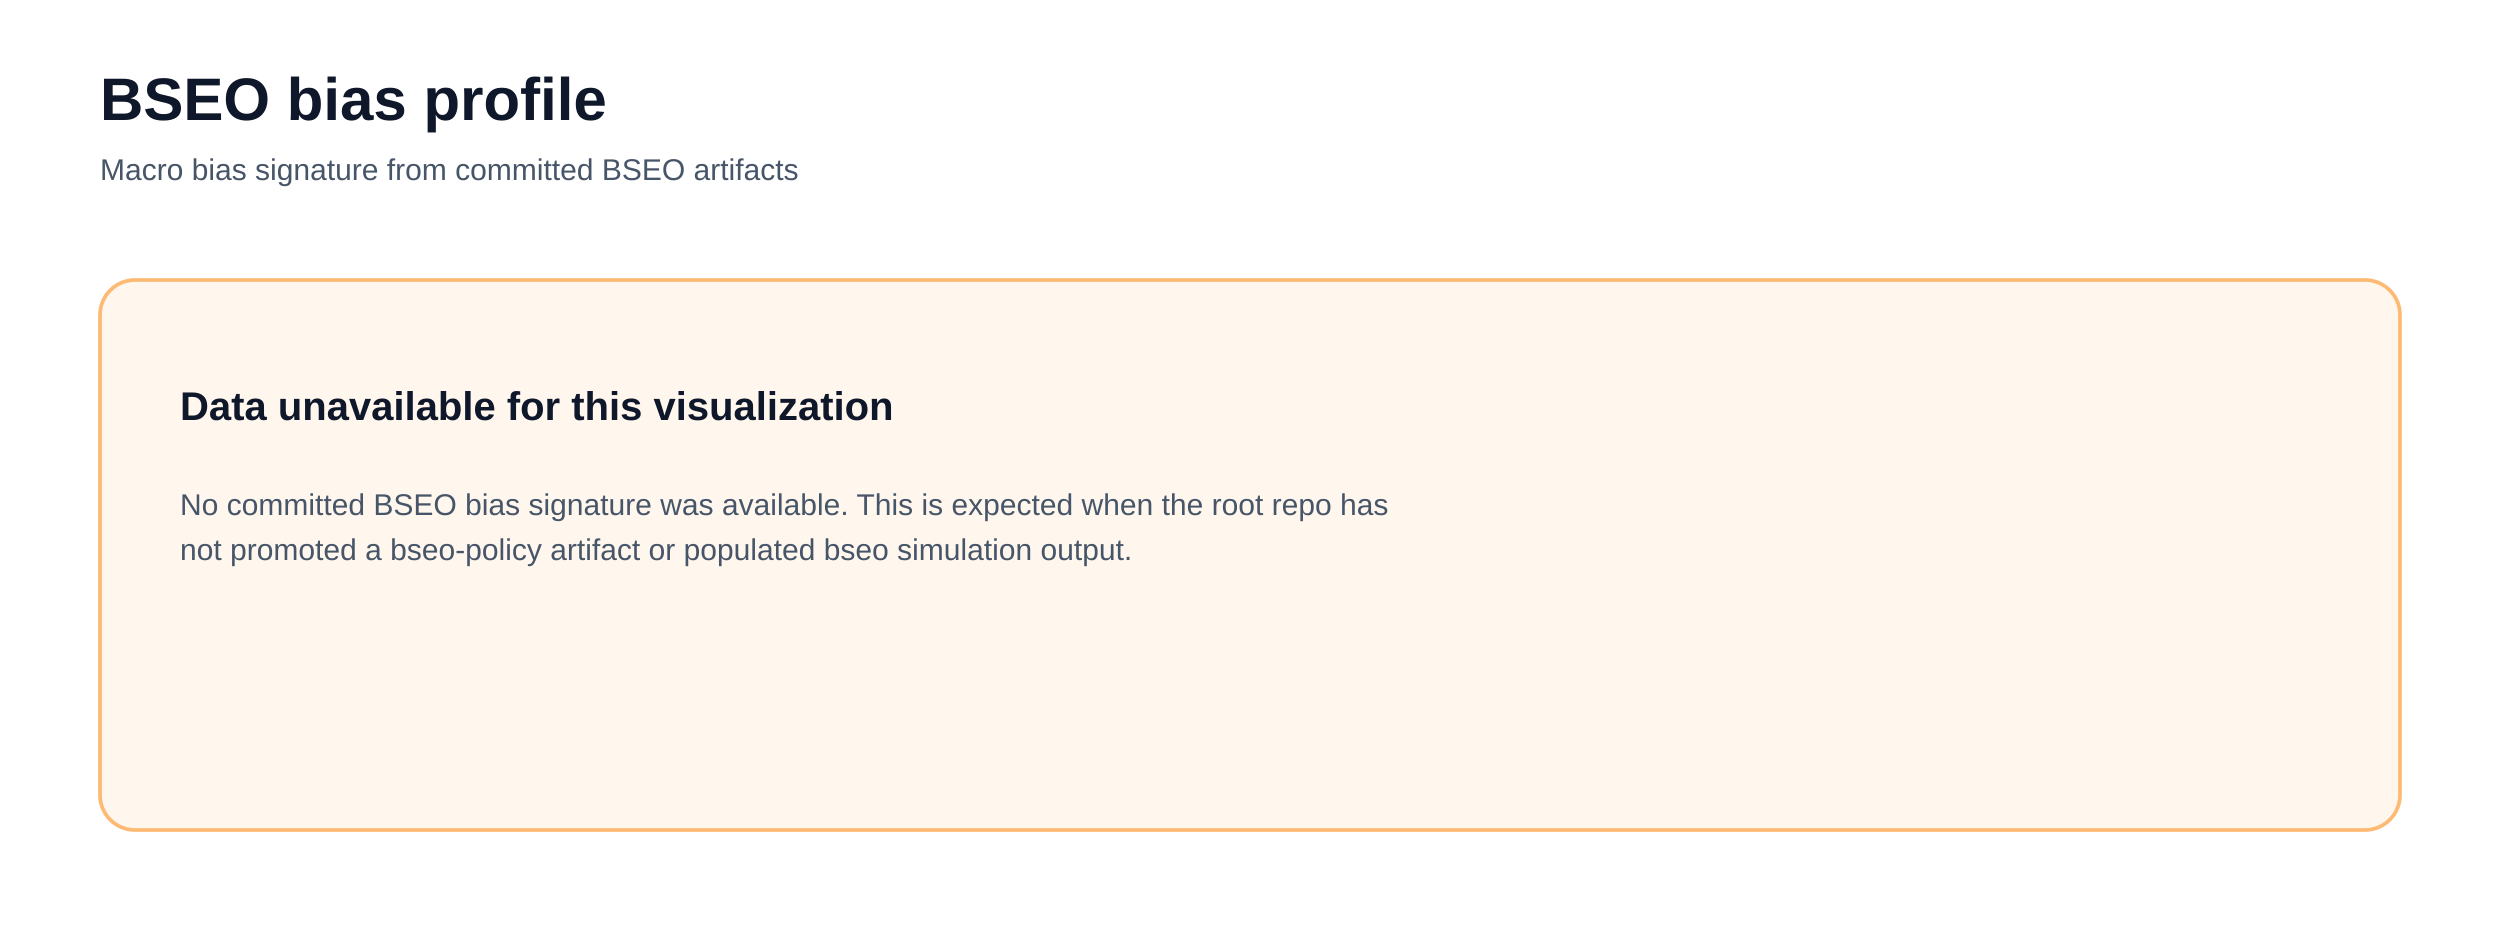
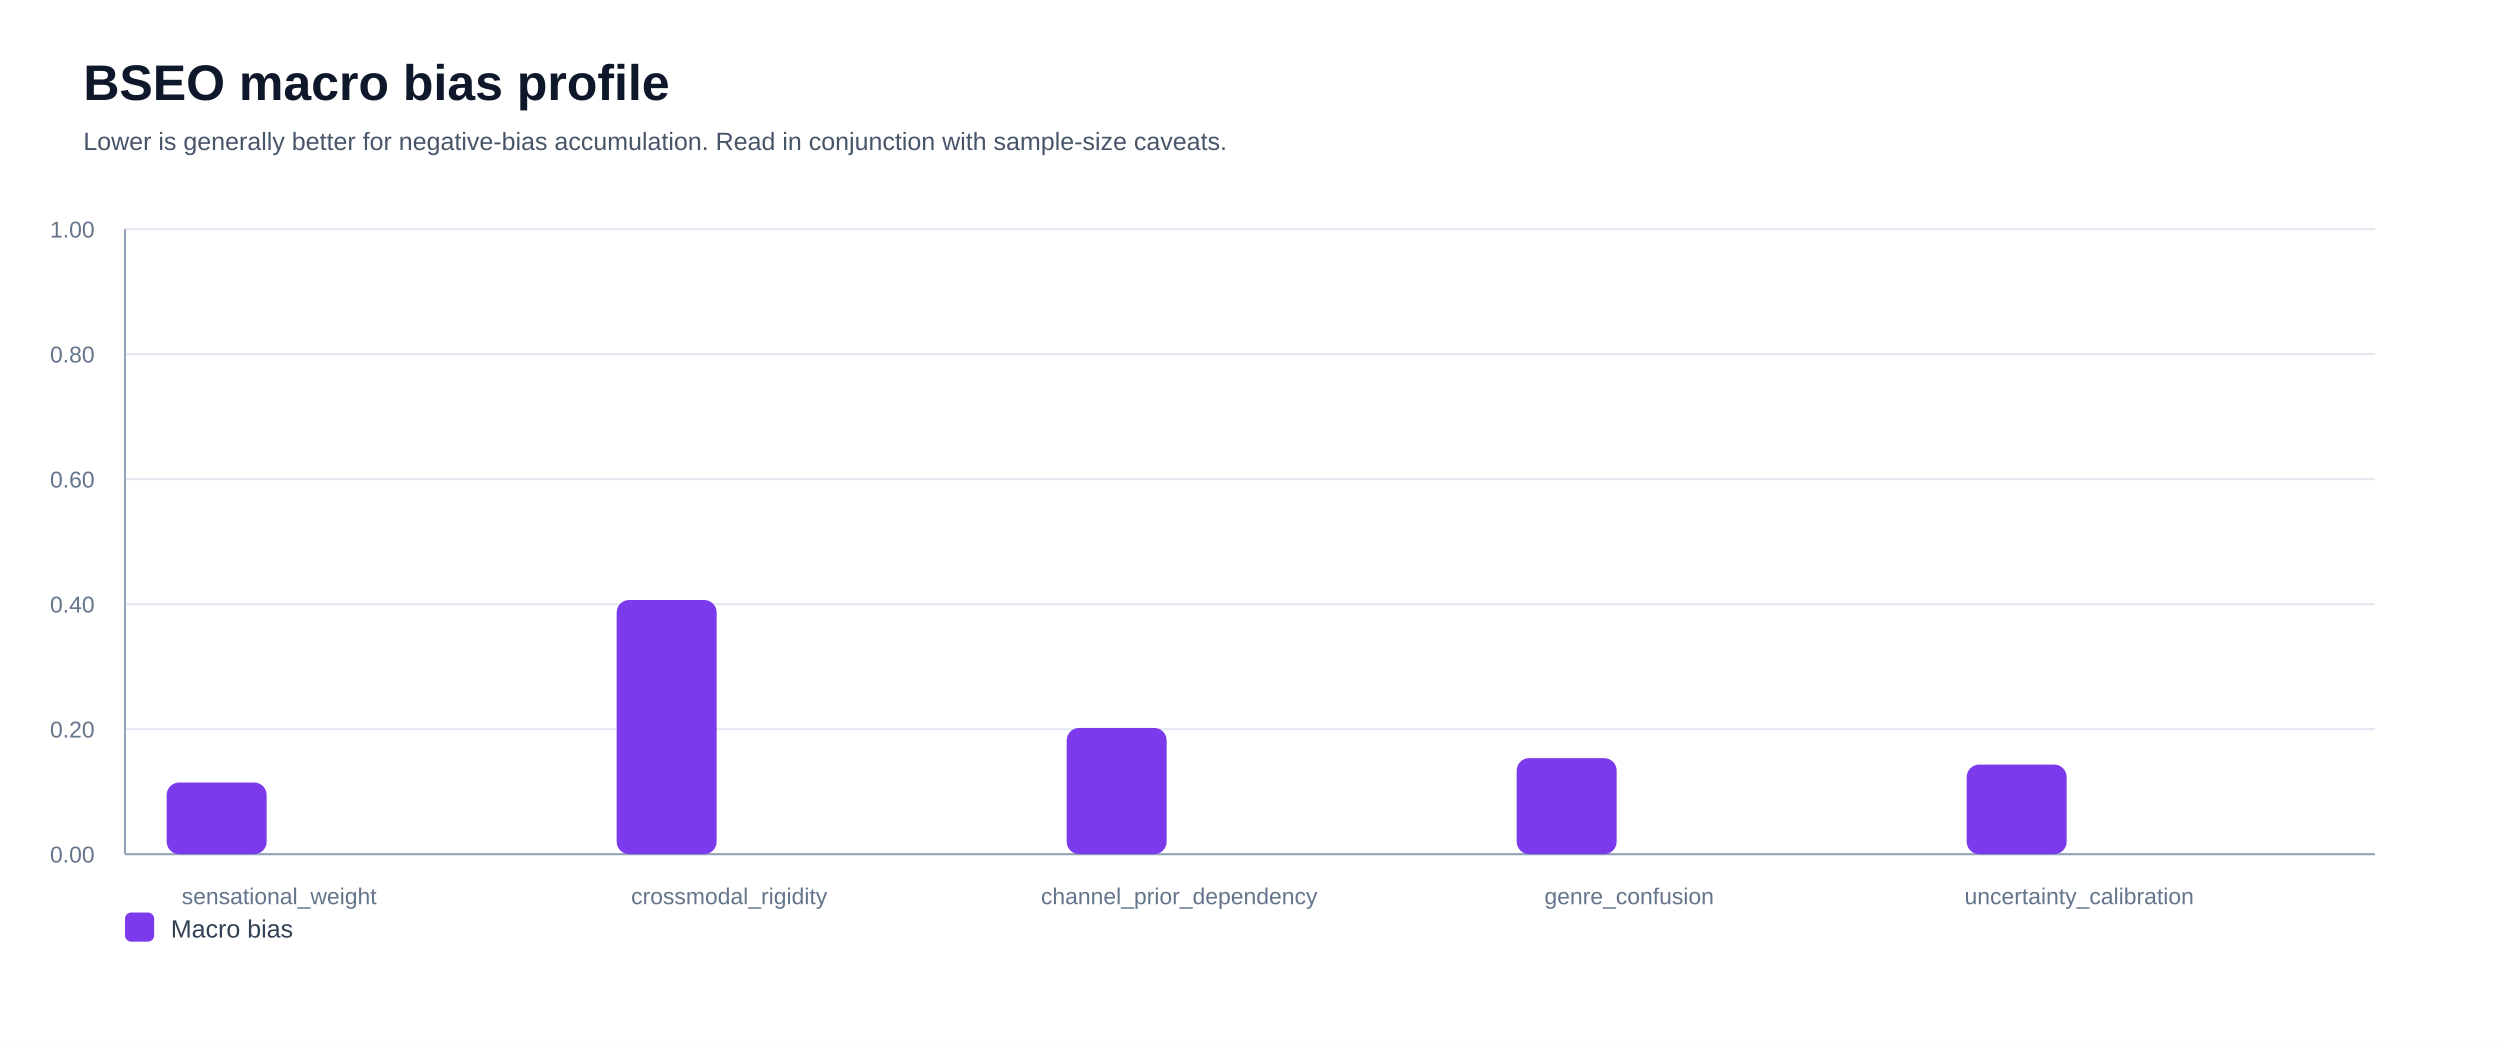
- <svg xmlns="http://www.w3.org/2000/svg" width="1000" height="380" viewBox="0 0 1000 380" role="img">
+ <svg xmlns="http://www.w3.org/2000/svg" width="1200" height="500" viewBox="0 0 1200 500" role="img">
  <style>
text { font-family: 'Segoe UI', Arial, sans-serif; fill: #0f172a; }
.title { font-size: 24px; font-weight: 700; }
.subtitle { font-size: 12px; fill: #475569; }
.card { fill: #f8fafc; stroke: #cbd5e1; stroke-width: 1.5; rx: 14; }
.accent { fill: #eff6ff; stroke: #93c5fd; stroke-width: 1.5; rx: 14; }
.warn { fill: #fff7ed; stroke: #fdba74; stroke-width: 1.5; rx: 14; }
.label { font-size: 13px; fill: #475569; }
.value { font-size: 28px; font-weight: 700; }
.small { font-size: 11px; fill: #64748b; }
.axis { stroke: #94a3b8; stroke-width: 1; }
.grid { stroke: #e2e8f0; stroke-width: 1; }
.legend { font-size: 12px; fill: #334155; }
.stub { font-size: 16px; font-weight: 600; }
</style>
-   <rect x="0" y="0" width="1000" height="380" fill="#ffffff" />
-   <text class="title" x="40" y="48">BSEO bias profile</text>
-   <text class="subtitle" x="40" y="72">Macro bias signature from committed BSEO artifacts</text>
-   <rect class="warn" x="40" y="112" width="920" height="220" rx="18" />
-   <text class="stub" x="72" y="168">Data unavailable for this visualization</text>
-   <text class="subtitle" x="72" y="206">No committed BSEO bias signature was available. This is expected when the root repo has</text>
-   <text class="subtitle" x="72" y="224">not promoted a bseo-policy artifact or populated bseo simulation output.</text>
+   <rect x="0" y="0" width="1200" height="500" fill="#ffffff" />
+   <text class="title" x="40" y="48">BSEO macro bias profile</text>
+   <text class="subtitle" x="40" y="72">Lower is generally better for negative-bias accumulation. Read in conjunction with sample-size caveats.</text>
+   <line class="grid" x1="60" y1="410.0" x2="1140" y2="410.0" />
+   <text class="small" x="24" y="414.0">0.00</text>
+   <line class="grid" x1="60" y1="350.0" x2="1140" y2="350.0" />
+   <text class="small" x="24" y="354.0">0.20</text>
+   <line class="grid" x1="60" y1="290.0" x2="1140" y2="290.0" />
+   <text class="small" x="24" y="294.0">0.40</text>
+   <line class="grid" x1="60" y1="230.0" x2="1140" y2="230.0" />
+   <text class="small" x="24" y="234.0">0.60</text>
+   <line class="grid" x1="60" y1="170.0" x2="1140" y2="170.0" />
+   <text class="small" x="24" y="174.0">0.80</text>
+   <line class="grid" x1="60" y1="110.0" x2="1140" y2="110.0" />
+   <text class="small" x="24" y="114.0">1.00</text>
+   <line class="axis" x1="60" y1="110" x2="60" y2="410" />
+   <line class="axis" x1="60" y1="410" x2="1140" y2="410" />
+   <rect x="80.0" y="375.6" width="48.0" height="34.4" fill="#7c3aed" rx="6" />
+   <text class="small" x="134.0" y="434" text-anchor="middle">sensational_weight</text>
+   <rect x="296.0" y="288.0" width="48.0" height="122.0" fill="#7c3aed" rx="6" />
+   <text class="small" x="350.0" y="434" text-anchor="middle">crossmodal_rigidity</text>
+   <rect x="512.0" y="349.4" width="48.0" height="60.6" fill="#7c3aed" rx="6" />
+   <text class="small" x="566.0" y="434" text-anchor="middle">channel_prior_dependency</text>
+   <rect x="728.0" y="363.9" width="48.0" height="46.1" fill="#7c3aed" rx="6" />
+   <text class="small" x="782.0" y="434" text-anchor="middle">genre_confusion</text>
+   <rect x="944.0" y="367.0" width="48.0" height="43.0" fill="#7c3aed" rx="6" />
+   <text class="small" x="998.0" y="434" text-anchor="middle">uncertainty_calibration</text>
+   <rect x="60" y="438" width="14" height="14" fill="#7c3aed" rx="3" />
+   <text class="legend" x="82" y="450">Macro bias</text>
</svg>
